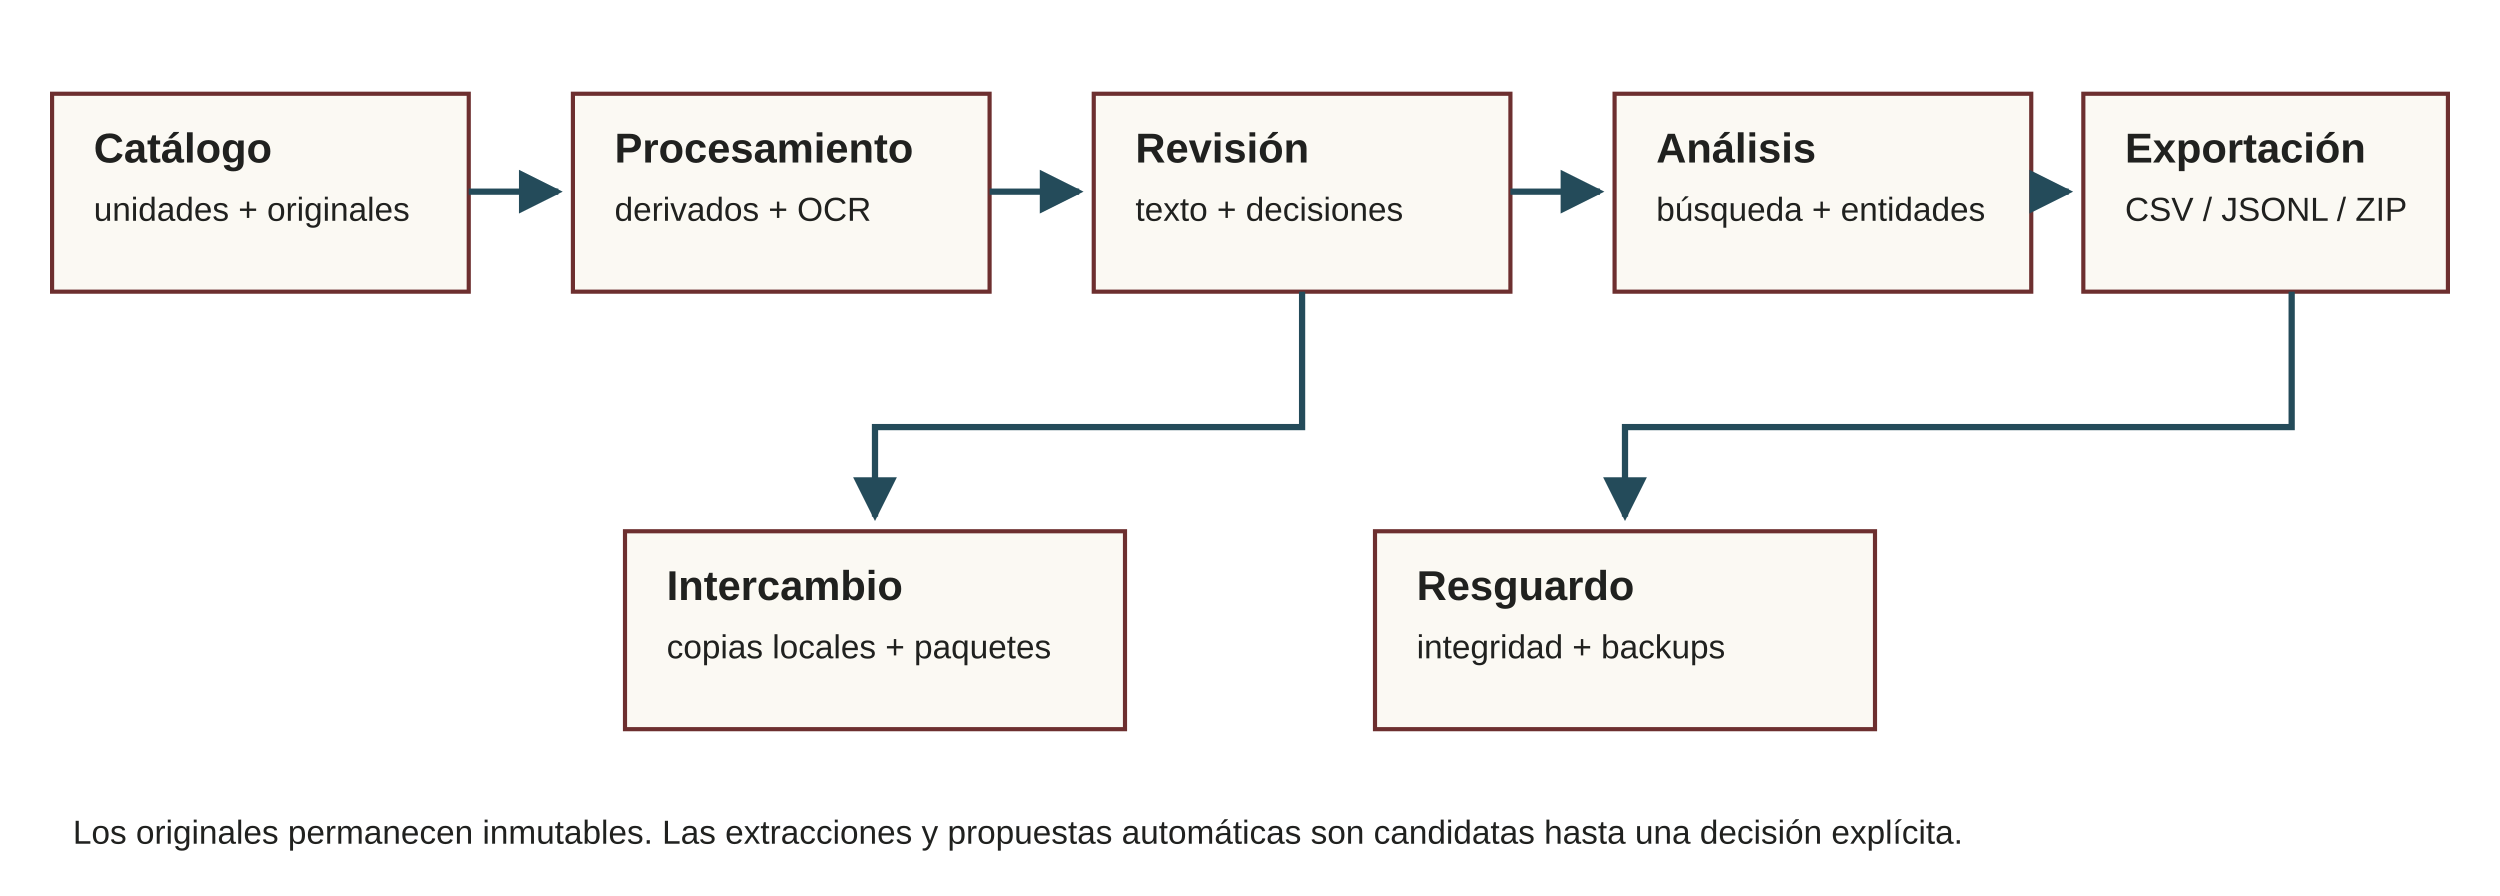
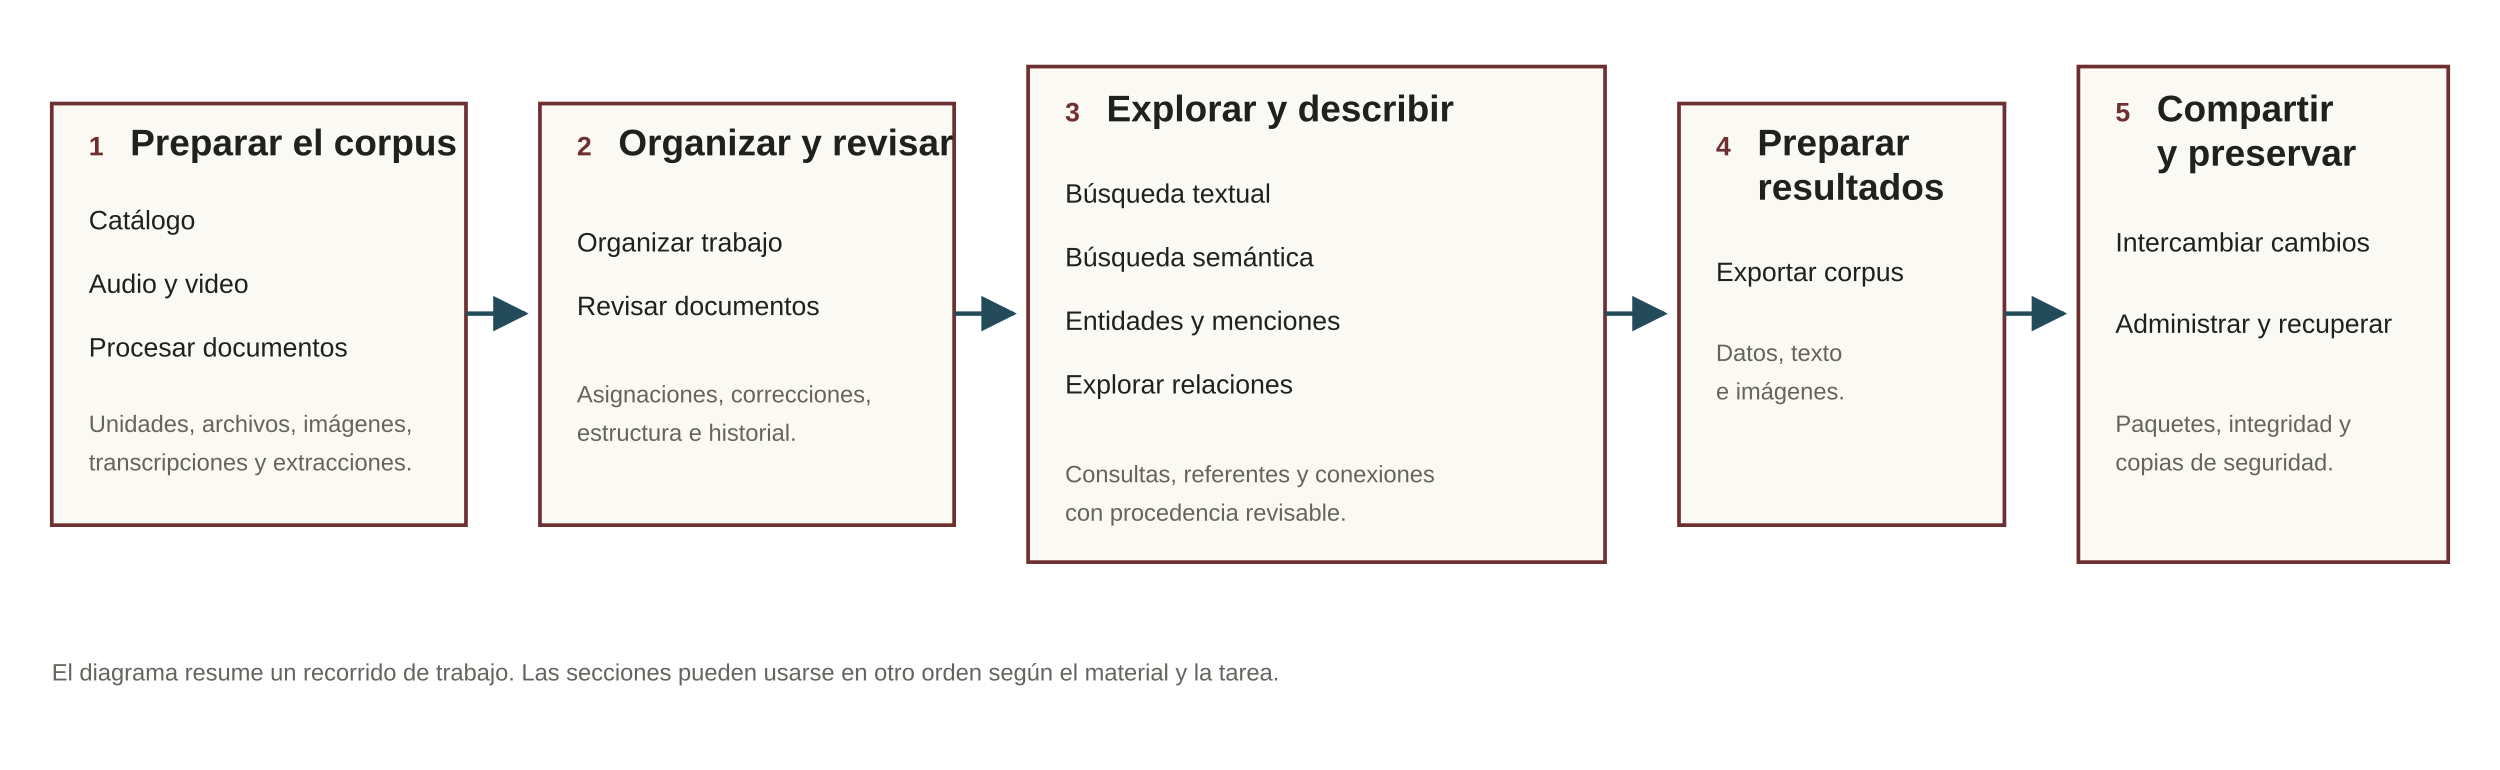
- <svg xmlns="http://www.w3.org/2000/svg" viewBox="0 0 1200 430" role="img" aria-labelledby="title desc">
-   <style>text{font-family:Arial,sans-serif;fill:#20211f}.box{fill:#fbf9f3;stroke:#6d2f2f;stroke-width:2}.arr{stroke:#244b5a;stroke-width:3;fill:none;marker-end:url(#m)}.small{font-size:16px}.head{font-size:20px;font-weight:700}</style>
+ <svg xmlns="http://www.w3.org/2000/svg" viewBox="0 0 1690 520" role="img" aria-labelledby="title desc">
+   <style>
+ text{font-family:Arial,sans-serif;fill:#20211f}.phase{fill:#fbf9f3;stroke:#6d2f2f;stroke-width:2.5}.arr{stroke:#244b5a;stroke-width:3;fill:none;marker-end:url(#arrow)}.n{font-size:18px;font-weight:700;fill:#6d2f2f}.head{font-size:25px;font-weight:700}.item{font-size:18px}.note{font-size:16px;fill:#64635d}
+ </style>
  <defs>
-     <marker id="m" viewBox="0 0 10 10" refX="9" refY="5" markerWidth="7" markerHeight="7" orient="auto-start-reverse">
-       <path d="M 0 0 L 10 5 L 0 10 z" fill="#244b5a" />
+     <marker id="arrow" viewBox="0 0 10 10" refX="9" refY="5" markerWidth="8" markerHeight="8" orient="auto">
+       <path d="M0 0L10 5L0 10z" fill="#244b5a" />
    </marker>
  </defs>
-   <rect class="box" x="25" y="45" width="200" height="95" />
-   <text class="head" x="45" y="78">Catálogo</text>
-   <text class="small" x="45" y="106">unidades + originales</text>
-   <rect class="box" x="275" y="45" width="200" height="95" />
-   <text class="head" x="295" y="78">Procesamiento</text>
-   <text class="small" x="295" y="106">derivados + OCR</text>
-   <rect class="box" x="525" y="45" width="200" height="95" />
-   <text class="head" x="545" y="78">Revisión</text>
-   <text class="small" x="545" y="106">texto + decisiones</text>
-   <rect class="box" x="775" y="45" width="200" height="95" />
-   <text class="head" x="795" y="78">Análisis</text>
-   <text class="small" x="795" y="106">búsqueda + entidades</text>
-   <rect class="box" x="1000" y="45" width="175" height="95" />
-   <text class="head" x="1020" y="78">Exportación</text>
-   <text class="small" x="1020" y="106">CSV / JSONL / ZIP</text>
-   <path class="arr" d="M225 92 H268" />
-   <path class="arr" d="M475 92 H518" />
-   <path class="arr" d="M725 92 H768" />
-   <path class="arr" d="M975 92 H993" />
-   <rect class="box" x="300" y="255" width="240" height="95" />
-   <text class="head" x="320" y="288">Intercambio</text>
-   <text class="small" x="320" y="316">copias locales + paquetes</text>
-   <rect class="box" x="660" y="255" width="240" height="95" />
-   <text class="head" x="680" y="288">Resguardo</text>
-   <text class="small" x="680" y="316">integridad + backups</text>
-   <path class="arr" d="M625 140 V205 H420 V248" />
-   <path class="arr" d="M1100 140 V205 H780 V248" />
-   <text class="small" x="35" y="405">Los originales permanecen inmutables. Las extracciones y propuestas automáticas son candidatas hasta una decisión explícita.</text>
+   <rect class="phase" x="35" y="70" width="280" height="285" />
+   <text class="n" x="60" y="105">1</text>
+   <text class="head" x="88" y="105">Preparar el corpus</text>
+   <text class="item" x="60" y="155">Catálogo</text>
+   <text class="item" x="60" y="198">Audio y video</text>
+   <text class="item" x="60" y="241">Procesar documentos</text>
+   <text class="note" x="60" y="292">Unidades, archivos, imágenes,</text>
+   <text class="note" x="60" y="318">transcripciones y extracciones.</text>
+   <rect class="phase" x="365" y="70" width="280" height="285" />
+   <text class="n" x="390" y="105">2</text>
+   <text class="head" x="418" y="105">Organizar y revisar</text>
+   <text class="item" x="390" y="170">Organizar trabajo</text>
+   <text class="item" x="390" y="213">Revisar documentos</text>
+   <text class="note" x="390" y="272">Asignaciones, correcciones,</text>
+   <text class="note" x="390" y="298">estructura e historial.</text>
+   <rect class="phase" x="695" y="45" width="390" height="335" />
+   <text class="n" x="720" y="82">3</text>
+   <text class="head" x="748" y="82">Explorar y describir</text>
+   <text class="item" x="720" y="137">Búsqueda textual</text>
+   <text class="item" x="720" y="180">Búsqueda semántica</text>
+   <text class="item" x="720" y="223">Entidades y menciones</text>
+   <text class="item" x="720" y="266">Explorar relaciones</text>
+   <text class="note" x="720" y="326">Consultas, referentes y conexiones</text>
+   <text class="note" x="720" y="352">con procedencia revisable.</text>
+   <rect class="phase" x="1135" y="70" width="220" height="285" />
+   <text class="n" x="1160" y="105">4</text>
+   <text class="head" x="1188" y="105">Preparar</text>
+   <text class="head" x="1188" y="135">resultados</text>
+   <text class="item" x="1160" y="190">Exportar corpus</text>
+   <text class="note" x="1160" y="244">Datos, texto</text>
+   <text class="note" x="1160" y="270">e imágenes.</text>
+   <rect class="phase" x="1405" y="45" width="250" height="335" />
+   <text class="n" x="1430" y="82">5</text>
+   <text class="head" x="1458" y="82">Compartir</text>
+   <text class="head" x="1458" y="112">y preservar</text>
+   <text class="item" x="1430" y="170">Intercambiar cambios</text>
+   <text class="item" x="1430" y="225">Administrar y recuperar</text>
+   <text class="note" x="1430" y="292">Paquetes, integridad y</text>
+   <text class="note" x="1430" y="318">copias de seguridad.</text>
+   <path class="arr" d="M315 212 H355" />
+   <path class="arr" d="M645 212 H685" />
+   <path class="arr" d="M1085 212 H1125" />
+   <path class="arr" d="M1355 212 H1395" />
+   <text class="note" x="35" y="460">El diagrama resume un recorrido de trabajo. Las secciones pueden usarse en otro orden según el material y la tarea.</text>
</svg>
